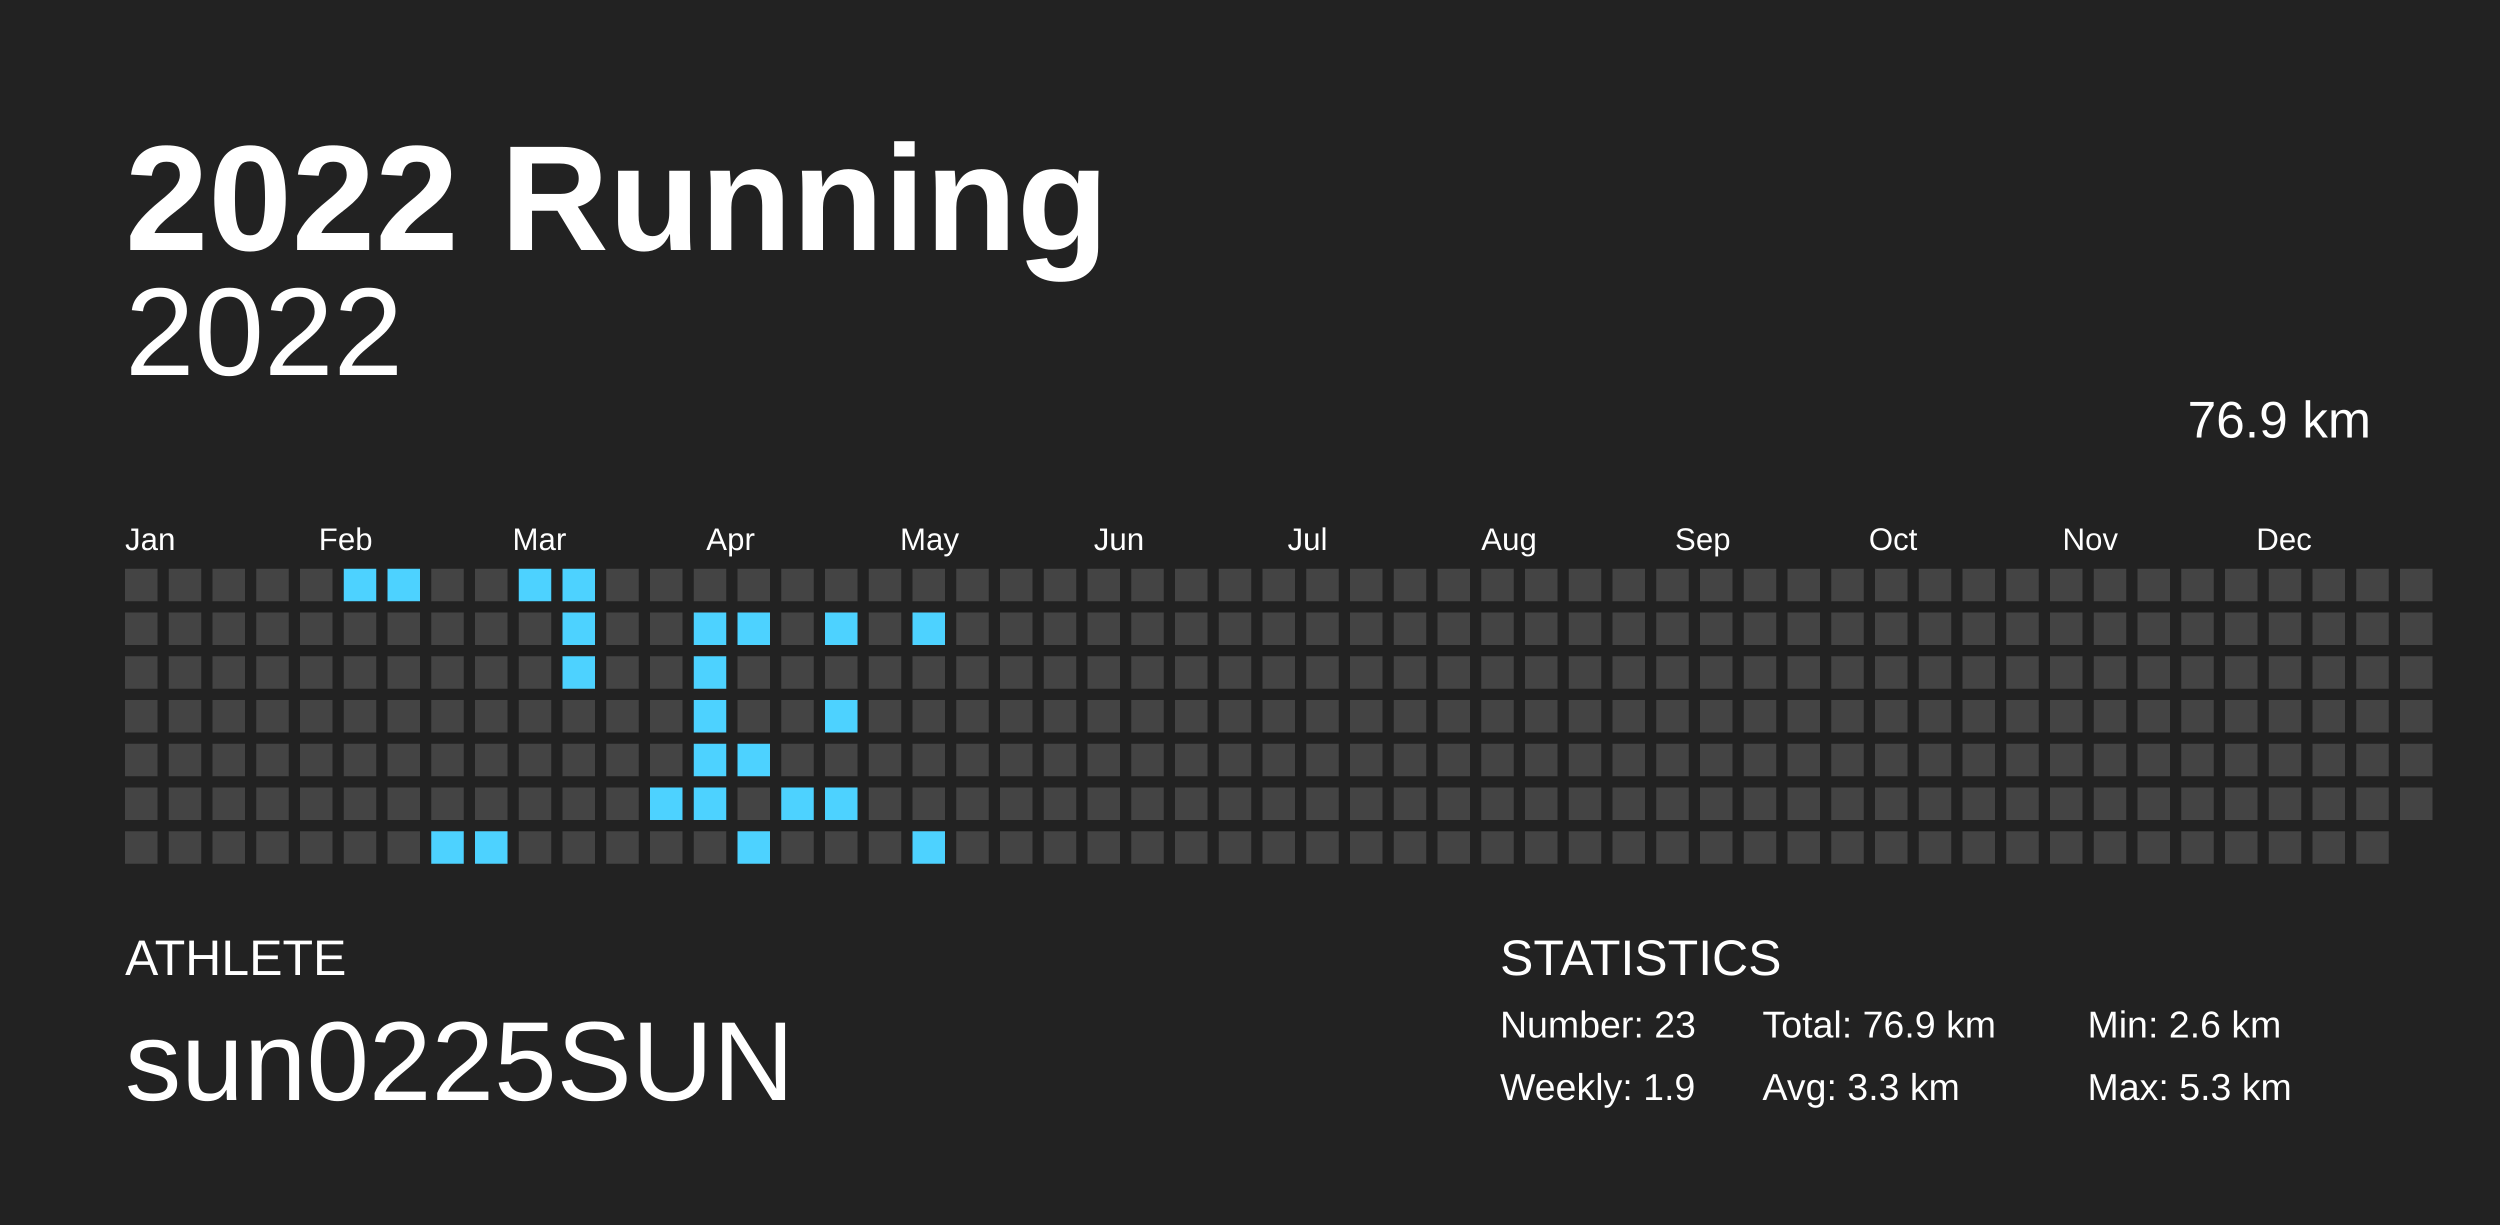
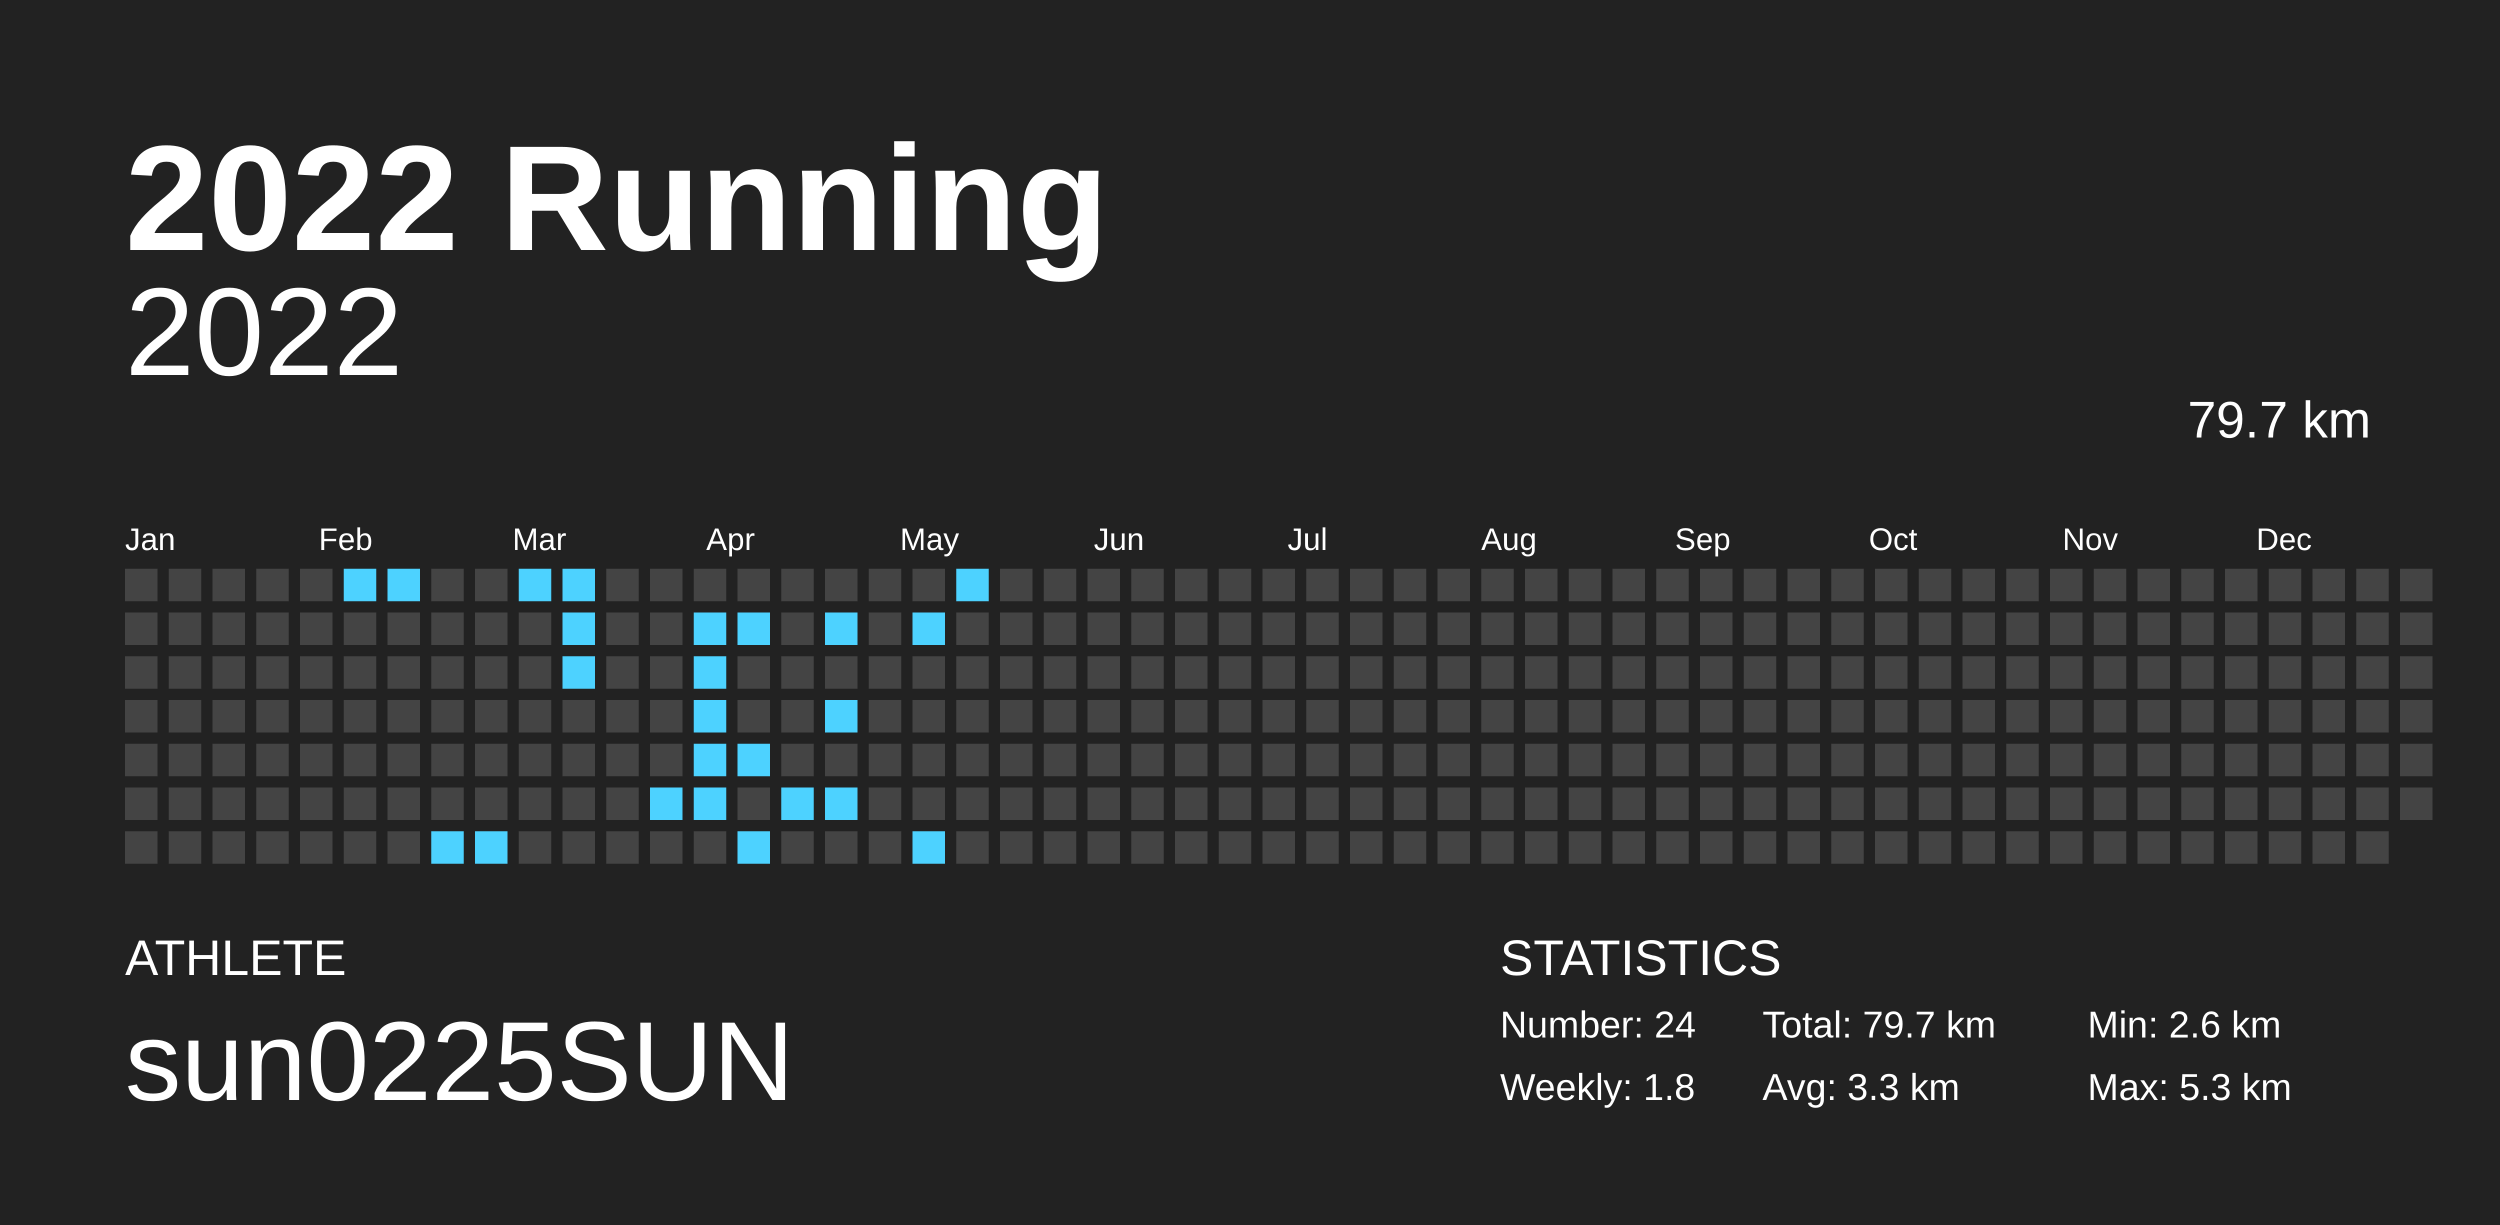
<svg xmlns="http://www.w3.org/2000/svg" baseProfile="full" height="98mm" version="1.1" viewBox="0,0,200,98" width="200mm">
  <defs />
  <rect fill="#222222" height="98" width="200" x="0" y="0" />
  <text fill="#FFFFFF" style="font-size:12px; font-family:Arial; font-weight:bold;" x="10" y="20">2022 Running</text>
  <text fill="#FFFFFF" style="font-size:4px; font-family:Arial" x="10" y="78">ATHLETE</text>
  <text fill="#FFFFFF" style="font-size:9px; font-family:Arial" x="10" y="88">sun0225SUN</text>
  <text fill="#FFFFFF" style="font-size:4px; font-family:Arial" x="120" y="78">STATISTICS</text>
-   <text fill="#FFFFFF" style="font-size:3px; font-family:Arial" x="120" y="83">Number: 23</text>
-   <text fill="#FFFFFF" style="font-size:3px; font-family:Arial" x="120" y="88">Weekly: 1.9</text>
-   <text fill="#FFFFFF" style="font-size:3px; font-family:Arial" x="141" y="83">Total: 76.9 km</text>
+   <text fill="#FFFFFF" style="font-size:3px; font-family:Arial" x="120" y="83">Number: 24</text>
+   <text fill="#FFFFFF" style="font-size:3px; font-family:Arial" x="120" y="88">Weekly: 1.8</text>
+   <text fill="#FFFFFF" style="font-size:3px; font-family:Arial" x="141" y="83">Total: 79.7 km</text>
  <text fill="#FFFFFF" style="font-size:3px; font-family:Arial" x="141" y="88">Avg: 3.3 km</text>
  <text fill="#FFFFFF" style="font-size:3px; font-family:Arial" x="167" y="83">Min: 2.6 km</text>
  <text fill="#FFFFFF" style="font-size:3px; font-family:Arial" x="167" y="88">Max: 5.3 km</text>
  <text alignment-baseline="hanging" fill="#FFFFFF" style="font-size:10.0px; font-family:Arial;" x="10" y="30">2022</text>
-   <text alignment-baseline="hanging" fill="#FFFFFF" style="font-size:4.125px; font-family:Arial;" x="175" y="35">76.9 km</text>
+   <text alignment-baseline="hanging" fill="#FFFFFF" style="font-size:4.125px; font-family:Arial;" x="175" y="35">79.7 km</text>
  <text fill="#FFFFFF" style="font-size:2.5px; font-family:Arial" x="10.0" y="44">Jan</text>
  <text fill="#FFFFFF" style="font-size:2.5px; font-family:Arial" x="25.5" y="44">Feb</text>
  <text fill="#FFFFFF" style="font-size:2.5px; font-family:Arial" x="41.0" y="44">Mar</text>
  <text fill="#FFFFFF" style="font-size:2.5px; font-family:Arial" x="56.5" y="44">Apr</text>
  <text fill="#FFFFFF" style="font-size:2.5px; font-family:Arial" x="72.0" y="44">May</text>
  <text fill="#FFFFFF" style="font-size:2.5px; font-family:Arial" x="87.5" y="44">Jun</text>
  <text fill="#FFFFFF" style="font-size:2.5px; font-family:Arial" x="103.0" y="44">Jul</text>
  <text fill="#FFFFFF" style="font-size:2.5px; font-family:Arial" x="118.5" y="44">Aug</text>
  <text fill="#FFFFFF" style="font-size:2.5px; font-family:Arial" x="134.0" y="44">Sep</text>
  <text fill="#FFFFFF" style="font-size:2.5px; font-family:Arial" x="149.5" y="44">Oct</text>
  <text fill="#FFFFFF" style="font-size:2.5px; font-family:Arial" x="165.0" y="44">Nov</text>
  <text fill="#FFFFFF" style="font-size:2.5px; font-family:Arial" x="180.5" y="44">Dec</text>
  <rect fill="#444444" height="2.6" width="2.6" x="10.0" y="45.5" />
  <rect fill="#444444" height="2.6" width="2.6" x="10.0" y="49.0" />
  <rect fill="#444444" height="2.6" width="2.6" x="10.0" y="52.5" />
  <rect fill="#444444" height="2.6" width="2.6" x="10.0" y="56.0" />
  <rect fill="#444444" height="2.6" width="2.6" x="10.0" y="59.5" />
  <rect fill="#444444" height="2.6" width="2.6" x="10.0" y="63.0" />
  <rect fill="#444444" height="2.6" width="2.6" x="10.0" y="66.5" />
  <rect fill="#444444" height="2.6" width="2.6" x="13.5" y="45.5" />
  <rect fill="#444444" height="2.6" width="2.6" x="13.5" y="49.0" />
  <rect fill="#444444" height="2.6" width="2.6" x="13.5" y="52.5" />
  <rect fill="#444444" height="2.6" width="2.6" x="13.5" y="56.0" />
  <rect fill="#444444" height="2.6" width="2.6" x="13.5" y="59.5" />
  <rect fill="#444444" height="2.6" width="2.6" x="13.5" y="63.0" />
  <rect fill="#444444" height="2.6" width="2.6" x="13.5" y="66.5" />
  <rect fill="#444444" height="2.6" width="2.6" x="17.0" y="45.5" />
  <rect fill="#444444" height="2.6" width="2.6" x="17.0" y="49.0" />
  <rect fill="#444444" height="2.6" width="2.6" x="17.0" y="52.5" />
  <rect fill="#444444" height="2.6" width="2.6" x="17.0" y="56.0" />
  <rect fill="#444444" height="2.6" width="2.6" x="17.0" y="59.5" />
  <rect fill="#444444" height="2.6" width="2.6" x="17.0" y="63.0" />
  <rect fill="#444444" height="2.6" width="2.6" x="17.0" y="66.5" />
  <rect fill="#444444" height="2.6" width="2.6" x="20.5" y="45.5" />
  <rect fill="#444444" height="2.6" width="2.6" x="20.5" y="49.0" />
  <rect fill="#444444" height="2.6" width="2.6" x="20.5" y="52.5" />
  <rect fill="#444444" height="2.6" width="2.6" x="20.5" y="56.0" />
  <rect fill="#444444" height="2.6" width="2.6" x="20.5" y="59.5" />
  <rect fill="#444444" height="2.6" width="2.6" x="20.5" y="63.0" />
  <rect fill="#444444" height="2.6" width="2.6" x="20.5" y="66.5" />
  <rect fill="#444444" height="2.6" width="2.6" x="24.0" y="45.5" />
  <rect fill="#444444" height="2.6" width="2.6" x="24.0" y="49.0" />
  <rect fill="#444444" height="2.6" width="2.6" x="24.0" y="52.5" />
  <rect fill="#444444" height="2.6" width="2.6" x="24.0" y="56.0" />
  <rect fill="#444444" height="2.6" width="2.6" x="24.0" y="59.5" />
  <rect fill="#444444" height="2.6" width="2.6" x="24.0" y="63.0" />
  <rect fill="#444444" height="2.6" width="2.6" x="24.0" y="66.5" />
  <rect fill="#4dd2ff" height="2.6" width="2.6" x="27.5" y="45.5" />
  <rect fill="#444444" height="2.6" width="2.6" x="27.5" y="49.0" />
  <rect fill="#444444" height="2.6" width="2.6" x="27.5" y="52.5" />
  <rect fill="#444444" height="2.6" width="2.6" x="27.5" y="56.0" />
  <rect fill="#444444" height="2.6" width="2.6" x="27.5" y="59.5" />
  <rect fill="#444444" height="2.6" width="2.6" x="27.5" y="63.0" />
  <rect fill="#444444" height="2.6" width="2.6" x="27.5" y="66.5" />
  <rect fill="#4dd2ff" height="2.6" width="2.6" x="31.0" y="45.5" />
  <rect fill="#444444" height="2.6" width="2.6" x="31.0" y="49.0" />
  <rect fill="#444444" height="2.6" width="2.6" x="31.0" y="52.5" />
  <rect fill="#444444" height="2.6" width="2.6" x="31.0" y="56.0" />
  <rect fill="#444444" height="2.6" width="2.6" x="31.0" y="59.5" />
  <rect fill="#444444" height="2.6" width="2.6" x="31.0" y="63.0" />
  <rect fill="#444444" height="2.6" width="2.6" x="31.0" y="66.5" />
  <rect fill="#444444" height="2.6" width="2.6" x="34.5" y="45.5" />
  <rect fill="#444444" height="2.6" width="2.6" x="34.5" y="49.0" />
  <rect fill="#444444" height="2.6" width="2.6" x="34.5" y="52.5" />
  <rect fill="#444444" height="2.6" width="2.6" x="34.5" y="56.0" />
  <rect fill="#444444" height="2.6" width="2.6" x="34.5" y="59.5" />
  <rect fill="#444444" height="2.6" width="2.6" x="34.5" y="63.0" />
  <rect fill="#4dd2ff" height="2.6" width="2.6" x="34.5" y="66.5" />
  <rect fill="#444444" height="2.6" width="2.6" x="38.0" y="45.5" />
  <rect fill="#444444" height="2.6" width="2.6" x="38.0" y="49.0" />
  <rect fill="#444444" height="2.6" width="2.6" x="38.0" y="52.5" />
  <rect fill="#444444" height="2.6" width="2.6" x="38.0" y="56.0" />
  <rect fill="#444444" height="2.6" width="2.6" x="38.0" y="59.5" />
  <rect fill="#444444" height="2.6" width="2.6" x="38.0" y="63.0" />
  <rect fill="#4dd2ff" height="2.6" width="2.6" x="38.0" y="66.5" />
  <rect fill="#4dd2ff" height="2.6" width="2.6" x="41.5" y="45.5" />
  <rect fill="#444444" height="2.6" width="2.6" x="41.5" y="49.0" />
  <rect fill="#444444" height="2.6" width="2.6" x="41.5" y="52.5" />
  <rect fill="#444444" height="2.6" width="2.6" x="41.5" y="56.0" />
  <rect fill="#444444" height="2.6" width="2.6" x="41.5" y="59.5" />
  <rect fill="#444444" height="2.6" width="2.6" x="41.5" y="63.0" />
  <rect fill="#444444" height="2.6" width="2.6" x="41.5" y="66.5" />
  <rect fill="#4dd2ff" height="2.6" width="2.6" x="45.0" y="45.5" />
  <rect fill="#4dd2ff" height="2.6" width="2.6" x="45.0" y="49.0" />
  <rect fill="#4dd2ff" height="2.6" width="2.6" x="45.0" y="52.5" />
  <rect fill="#444444" height="2.6" width="2.6" x="45.0" y="56.0" />
  <rect fill="#444444" height="2.6" width="2.6" x="45.0" y="59.5" />
  <rect fill="#444444" height="2.6" width="2.6" x="45.0" y="63.0" />
  <rect fill="#444444" height="2.6" width="2.6" x="45.0" y="66.5" />
  <rect fill="#444444" height="2.6" width="2.6" x="48.5" y="45.5" />
  <rect fill="#444444" height="2.6" width="2.6" x="48.5" y="49.0" />
  <rect fill="#444444" height="2.6" width="2.6" x="48.5" y="52.5" />
  <rect fill="#444444" height="2.6" width="2.6" x="48.5" y="56.0" />
  <rect fill="#444444" height="2.6" width="2.6" x="48.5" y="59.5" />
  <rect fill="#444444" height="2.6" width="2.6" x="48.5" y="63.0" />
  <rect fill="#444444" height="2.6" width="2.6" x="48.5" y="66.5" />
  <rect fill="#444444" height="2.6" width="2.6" x="52.0" y="45.5" />
  <rect fill="#444444" height="2.6" width="2.6" x="52.0" y="49.0" />
  <rect fill="#444444" height="2.6" width="2.6" x="52.0" y="52.5" />
  <rect fill="#444444" height="2.6" width="2.6" x="52.0" y="56.0" />
  <rect fill="#444444" height="2.6" width="2.6" x="52.0" y="59.5" />
  <rect fill="#4dd2ff" height="2.6" width="2.6" x="52.0" y="63.0" />
  <rect fill="#444444" height="2.6" width="2.6" x="52.0" y="66.5" />
  <rect fill="#444444" height="2.6" width="2.6" x="55.5" y="45.5" />
  <rect fill="#4dd2ff" height="2.6" width="2.6" x="55.5" y="49.0" />
  <rect fill="#4dd2ff" height="2.6" width="2.6" x="55.5" y="52.5" />
  <rect fill="#4dd2ff" height="2.6" width="2.6" x="55.5" y="56.0" />
  <rect fill="#4dd2ff" height="2.6" width="2.6" x="55.5" y="59.5" />
  <rect fill="#4dd2ff" height="2.6" width="2.6" x="55.5" y="63.0" />
  <rect fill="#444444" height="2.6" width="2.6" x="55.5" y="66.5" />
  <rect fill="#444444" height="2.6" width="2.6" x="59.0" y="45.5" />
  <rect fill="#4dd2ff" height="2.6" width="2.6" x="59.0" y="49.0" />
  <rect fill="#444444" height="2.6" width="2.6" x="59.0" y="52.5" />
  <rect fill="#444444" height="2.6" width="2.6" x="59.0" y="56.0" />
  <rect fill="#4dd2ff" height="2.6" width="2.6" x="59.0" y="59.5" />
  <rect fill="#444444" height="2.6" width="2.6" x="59.0" y="63.0" />
  <rect fill="#4dd2ff" height="2.6" width="2.6" x="59.0" y="66.5" />
  <rect fill="#444444" height="2.6" width="2.6" x="62.5" y="45.5" />
  <rect fill="#444444" height="2.6" width="2.6" x="62.5" y="49.0" />
  <rect fill="#444444" height="2.6" width="2.6" x="62.5" y="52.5" />
  <rect fill="#444444" height="2.6" width="2.6" x="62.5" y="56.0" />
  <rect fill="#444444" height="2.6" width="2.6" x="62.5" y="59.5" />
  <rect fill="#4dd2ff" height="2.6" width="2.6" x="62.5" y="63.0" />
  <rect fill="#444444" height="2.6" width="2.6" x="62.5" y="66.5" />
  <rect fill="#444444" height="2.6" width="2.6" x="66.0" y="45.5" />
  <rect fill="#4dd2ff" height="2.6" width="2.6" x="66.0" y="49.0" />
  <rect fill="#444444" height="2.6" width="2.6" x="66.0" y="52.5" />
  <rect fill="#4dd2ff" height="2.6" width="2.6" x="66.0" y="56.0" />
  <rect fill="#444444" height="2.6" width="2.6" x="66.0" y="59.5" />
  <rect fill="#4dd2ff" height="2.6" width="2.6" x="66.0" y="63.0" />
  <rect fill="#444444" height="2.6" width="2.6" x="66.0" y="66.5" />
  <rect fill="#444444" height="2.6" width="2.6" x="69.5" y="45.5" />
  <rect fill="#444444" height="2.6" width="2.6" x="69.5" y="49.0" />
  <rect fill="#444444" height="2.6" width="2.6" x="69.5" y="52.5" />
  <rect fill="#444444" height="2.6" width="2.6" x="69.5" y="56.0" />
  <rect fill="#444444" height="2.6" width="2.6" x="69.5" y="59.5" />
  <rect fill="#444444" height="2.6" width="2.6" x="69.5" y="63.0" />
  <rect fill="#444444" height="2.6" width="2.6" x="69.5" y="66.5" />
  <rect fill="#444444" height="2.6" width="2.6" x="73.0" y="45.5" />
  <rect fill="#4dd2ff" height="2.6" width="2.6" x="73.0" y="49.0" />
  <rect fill="#444444" height="2.6" width="2.6" x="73.0" y="52.5" />
  <rect fill="#444444" height="2.6" width="2.6" x="73.0" y="56.0" />
  <rect fill="#444444" height="2.6" width="2.6" x="73.0" y="59.5" />
  <rect fill="#444444" height="2.6" width="2.6" x="73.0" y="63.0" />
  <rect fill="#4dd2ff" height="2.6" width="2.6" x="73.0" y="66.5" />
-   <rect fill="#444444" height="2.6" width="2.6" x="76.5" y="45.5" />
+   <rect fill="#4dd2ff" height="2.6" width="2.6" x="76.5" y="45.5" />
  <rect fill="#444444" height="2.6" width="2.6" x="76.5" y="49.0" />
  <rect fill="#444444" height="2.6" width="2.6" x="76.5" y="52.5" />
  <rect fill="#444444" height="2.6" width="2.6" x="76.5" y="56.0" />
  <rect fill="#444444" height="2.6" width="2.6" x="76.5" y="59.5" />
  <rect fill="#444444" height="2.6" width="2.6" x="76.5" y="63.0" />
  <rect fill="#444444" height="2.6" width="2.6" x="76.5" y="66.5" />
  <rect fill="#444444" height="2.6" width="2.6" x="80.0" y="45.5" />
  <rect fill="#444444" height="2.6" width="2.6" x="80.0" y="49.0" />
  <rect fill="#444444" height="2.6" width="2.6" x="80.0" y="52.5" />
  <rect fill="#444444" height="2.6" width="2.6" x="80.0" y="56.0" />
  <rect fill="#444444" height="2.6" width="2.6" x="80.0" y="59.5" />
  <rect fill="#444444" height="2.6" width="2.6" x="80.0" y="63.0" />
  <rect fill="#444444" height="2.6" width="2.6" x="80.0" y="66.5" />
  <rect fill="#444444" height="2.6" width="2.6" x="83.5" y="45.5" />
  <rect fill="#444444" height="2.6" width="2.6" x="83.5" y="49.0" />
  <rect fill="#444444" height="2.6" width="2.6" x="83.5" y="52.5" />
  <rect fill="#444444" height="2.6" width="2.6" x="83.5" y="56.0" />
  <rect fill="#444444" height="2.6" width="2.6" x="83.5" y="59.5" />
  <rect fill="#444444" height="2.6" width="2.6" x="83.5" y="63.0" />
  <rect fill="#444444" height="2.6" width="2.6" x="83.5" y="66.5" />
  <rect fill="#444444" height="2.6" width="2.6" x="87.0" y="45.5" />
  <rect fill="#444444" height="2.6" width="2.6" x="87.0" y="49.0" />
  <rect fill="#444444" height="2.6" width="2.6" x="87.0" y="52.5" />
  <rect fill="#444444" height="2.6" width="2.6" x="87.0" y="56.0" />
  <rect fill="#444444" height="2.6" width="2.6" x="87.0" y="59.5" />
  <rect fill="#444444" height="2.6" width="2.6" x="87.0" y="63.0" />
  <rect fill="#444444" height="2.6" width="2.6" x="87.0" y="66.5" />
  <rect fill="#444444" height="2.6" width="2.6" x="90.5" y="45.5" />
  <rect fill="#444444" height="2.6" width="2.6" x="90.5" y="49.0" />
  <rect fill="#444444" height="2.6" width="2.6" x="90.5" y="52.5" />
  <rect fill="#444444" height="2.6" width="2.6" x="90.5" y="56.0" />
  <rect fill="#444444" height="2.6" width="2.6" x="90.5" y="59.5" />
  <rect fill="#444444" height="2.6" width="2.6" x="90.5" y="63.0" />
  <rect fill="#444444" height="2.6" width="2.6" x="90.5" y="66.5" />
  <rect fill="#444444" height="2.6" width="2.6" x="94.0" y="45.5" />
  <rect fill="#444444" height="2.6" width="2.6" x="94.0" y="49.0" />
  <rect fill="#444444" height="2.6" width="2.6" x="94.0" y="52.5" />
  <rect fill="#444444" height="2.6" width="2.6" x="94.0" y="56.0" />
  <rect fill="#444444" height="2.6" width="2.6" x="94.0" y="59.5" />
  <rect fill="#444444" height="2.6" width="2.6" x="94.0" y="63.0" />
  <rect fill="#444444" height="2.6" width="2.6" x="94.0" y="66.5" />
  <rect fill="#444444" height="2.6" width="2.6" x="97.5" y="45.5" />
  <rect fill="#444444" height="2.6" width="2.6" x="97.5" y="49.0" />
  <rect fill="#444444" height="2.6" width="2.6" x="97.5" y="52.5" />
  <rect fill="#444444" height="2.6" width="2.6" x="97.5" y="56.0" />
  <rect fill="#444444" height="2.6" width="2.6" x="97.5" y="59.5" />
  <rect fill="#444444" height="2.6" width="2.6" x="97.5" y="63.0" />
  <rect fill="#444444" height="2.6" width="2.6" x="97.5" y="66.5" />
  <rect fill="#444444" height="2.6" width="2.6" x="101.0" y="45.5" />
  <rect fill="#444444" height="2.6" width="2.6" x="101.0" y="49.0" />
  <rect fill="#444444" height="2.6" width="2.6" x="101.0" y="52.5" />
  <rect fill="#444444" height="2.6" width="2.6" x="101.0" y="56.0" />
  <rect fill="#444444" height="2.6" width="2.6" x="101.0" y="59.5" />
  <rect fill="#444444" height="2.6" width="2.6" x="101.0" y="63.0" />
  <rect fill="#444444" height="2.6" width="2.6" x="101.0" y="66.5" />
  <rect fill="#444444" height="2.6" width="2.6" x="104.5" y="45.5" />
  <rect fill="#444444" height="2.6" width="2.6" x="104.5" y="49.0" />
  <rect fill="#444444" height="2.6" width="2.6" x="104.5" y="52.5" />
  <rect fill="#444444" height="2.6" width="2.6" x="104.5" y="56.0" />
  <rect fill="#444444" height="2.6" width="2.6" x="104.5" y="59.5" />
  <rect fill="#444444" height="2.6" width="2.6" x="104.5" y="63.0" />
  <rect fill="#444444" height="2.6" width="2.6" x="104.5" y="66.5" />
  <rect fill="#444444" height="2.6" width="2.6" x="108.0" y="45.5" />
  <rect fill="#444444" height="2.6" width="2.6" x="108.0" y="49.0" />
  <rect fill="#444444" height="2.6" width="2.6" x="108.0" y="52.5" />
  <rect fill="#444444" height="2.6" width="2.6" x="108.0" y="56.0" />
  <rect fill="#444444" height="2.6" width="2.6" x="108.0" y="59.5" />
  <rect fill="#444444" height="2.6" width="2.6" x="108.0" y="63.0" />
  <rect fill="#444444" height="2.6" width="2.6" x="108.0" y="66.5" />
  <rect fill="#444444" height="2.6" width="2.6" x="111.5" y="45.5" />
  <rect fill="#444444" height="2.6" width="2.6" x="111.5" y="49.0" />
  <rect fill="#444444" height="2.6" width="2.6" x="111.5" y="52.5" />
  <rect fill="#444444" height="2.6" width="2.6" x="111.5" y="56.0" />
  <rect fill="#444444" height="2.6" width="2.6" x="111.5" y="59.5" />
  <rect fill="#444444" height="2.6" width="2.6" x="111.5" y="63.0" />
  <rect fill="#444444" height="2.6" width="2.6" x="111.5" y="66.5" />
  <rect fill="#444444" height="2.6" width="2.6" x="115.0" y="45.5" />
  <rect fill="#444444" height="2.6" width="2.6" x="115.0" y="49.0" />
  <rect fill="#444444" height="2.6" width="2.6" x="115.0" y="52.5" />
  <rect fill="#444444" height="2.6" width="2.6" x="115.0" y="56.0" />
  <rect fill="#444444" height="2.6" width="2.6" x="115.0" y="59.5" />
  <rect fill="#444444" height="2.6" width="2.6" x="115.0" y="63.0" />
  <rect fill="#444444" height="2.6" width="2.6" x="115.0" y="66.5" />
  <rect fill="#444444" height="2.6" width="2.6" x="118.5" y="45.5" />
  <rect fill="#444444" height="2.6" width="2.6" x="118.5" y="49.0" />
  <rect fill="#444444" height="2.6" width="2.6" x="118.5" y="52.5" />
  <rect fill="#444444" height="2.6" width="2.6" x="118.5" y="56.0" />
  <rect fill="#444444" height="2.6" width="2.6" x="118.5" y="59.5" />
  <rect fill="#444444" height="2.6" width="2.6" x="118.5" y="63.0" />
  <rect fill="#444444" height="2.6" width="2.6" x="118.5" y="66.5" />
  <rect fill="#444444" height="2.6" width="2.6" x="122.0" y="45.5" />
  <rect fill="#444444" height="2.6" width="2.6" x="122.0" y="49.0" />
  <rect fill="#444444" height="2.6" width="2.6" x="122.0" y="52.5" />
  <rect fill="#444444" height="2.6" width="2.6" x="122.0" y="56.0" />
  <rect fill="#444444" height="2.6" width="2.6" x="122.0" y="59.5" />
  <rect fill="#444444" height="2.6" width="2.6" x="122.0" y="63.0" />
  <rect fill="#444444" height="2.6" width="2.6" x="122.0" y="66.5" />
  <rect fill="#444444" height="2.6" width="2.6" x="125.5" y="45.5" />
  <rect fill="#444444" height="2.6" width="2.6" x="125.5" y="49.0" />
  <rect fill="#444444" height="2.6" width="2.6" x="125.5" y="52.5" />
  <rect fill="#444444" height="2.6" width="2.6" x="125.5" y="56.0" />
  <rect fill="#444444" height="2.6" width="2.6" x="125.5" y="59.5" />
  <rect fill="#444444" height="2.6" width="2.6" x="125.5" y="63.0" />
  <rect fill="#444444" height="2.6" width="2.6" x="125.5" y="66.5" />
  <rect fill="#444444" height="2.6" width="2.6" x="129.0" y="45.5" />
  <rect fill="#444444" height="2.6" width="2.6" x="129.0" y="49.0" />
  <rect fill="#444444" height="2.6" width="2.6" x="129.0" y="52.5" />
  <rect fill="#444444" height="2.6" width="2.6" x="129.0" y="56.0" />
  <rect fill="#444444" height="2.6" width="2.6" x="129.0" y="59.5" />
  <rect fill="#444444" height="2.6" width="2.6" x="129.0" y="63.0" />
  <rect fill="#444444" height="2.6" width="2.6" x="129.0" y="66.5" />
  <rect fill="#444444" height="2.6" width="2.6" x="132.5" y="45.5" />
  <rect fill="#444444" height="2.6" width="2.6" x="132.5" y="49.0" />
  <rect fill="#444444" height="2.6" width="2.6" x="132.5" y="52.5" />
  <rect fill="#444444" height="2.6" width="2.6" x="132.5" y="56.0" />
  <rect fill="#444444" height="2.6" width="2.6" x="132.5" y="59.5" />
  <rect fill="#444444" height="2.6" width="2.6" x="132.5" y="63.0" />
  <rect fill="#444444" height="2.6" width="2.6" x="132.5" y="66.5" />
  <rect fill="#444444" height="2.6" width="2.6" x="136.0" y="45.5" />
  <rect fill="#444444" height="2.6" width="2.6" x="136.0" y="49.0" />
  <rect fill="#444444" height="2.6" width="2.6" x="136.0" y="52.5" />
  <rect fill="#444444" height="2.6" width="2.6" x="136.0" y="56.0" />
  <rect fill="#444444" height="2.6" width="2.6" x="136.0" y="59.5" />
  <rect fill="#444444" height="2.6" width="2.6" x="136.0" y="63.0" />
  <rect fill="#444444" height="2.6" width="2.6" x="136.0" y="66.5" />
  <rect fill="#444444" height="2.6" width="2.6" x="139.5" y="45.5" />
  <rect fill="#444444" height="2.6" width="2.6" x="139.5" y="49.0" />
  <rect fill="#444444" height="2.6" width="2.6" x="139.5" y="52.5" />
  <rect fill="#444444" height="2.6" width="2.6" x="139.5" y="56.0" />
  <rect fill="#444444" height="2.6" width="2.6" x="139.5" y="59.5" />
  <rect fill="#444444" height="2.6" width="2.6" x="139.5" y="63.0" />
  <rect fill="#444444" height="2.6" width="2.6" x="139.5" y="66.5" />
  <rect fill="#444444" height="2.6" width="2.6" x="143.0" y="45.5" />
  <rect fill="#444444" height="2.6" width="2.6" x="143.0" y="49.0" />
  <rect fill="#444444" height="2.6" width="2.6" x="143.0" y="52.5" />
  <rect fill="#444444" height="2.6" width="2.6" x="143.0" y="56.0" />
  <rect fill="#444444" height="2.6" width="2.6" x="143.0" y="59.5" />
  <rect fill="#444444" height="2.6" width="2.6" x="143.0" y="63.0" />
  <rect fill="#444444" height="2.6" width="2.6" x="143.0" y="66.5" />
  <rect fill="#444444" height="2.6" width="2.6" x="146.5" y="45.5" />
  <rect fill="#444444" height="2.6" width="2.6" x="146.5" y="49.0" />
  <rect fill="#444444" height="2.6" width="2.6" x="146.5" y="52.5" />
  <rect fill="#444444" height="2.6" width="2.6" x="146.5" y="56.0" />
  <rect fill="#444444" height="2.6" width="2.6" x="146.5" y="59.5" />
  <rect fill="#444444" height="2.6" width="2.6" x="146.5" y="63.0" />
  <rect fill="#444444" height="2.6" width="2.6" x="146.5" y="66.5" />
  <rect fill="#444444" height="2.6" width="2.6" x="150.0" y="45.5" />
  <rect fill="#444444" height="2.6" width="2.6" x="150.0" y="49.0" />
  <rect fill="#444444" height="2.6" width="2.6" x="150.0" y="52.5" />
  <rect fill="#444444" height="2.6" width="2.6" x="150.0" y="56.0" />
  <rect fill="#444444" height="2.6" width="2.6" x="150.0" y="59.5" />
  <rect fill="#444444" height="2.6" width="2.6" x="150.0" y="63.0" />
  <rect fill="#444444" height="2.6" width="2.6" x="150.0" y="66.5" />
  <rect fill="#444444" height="2.6" width="2.6" x="153.5" y="45.5" />
  <rect fill="#444444" height="2.6" width="2.6" x="153.5" y="49.0" />
  <rect fill="#444444" height="2.6" width="2.6" x="153.5" y="52.5" />
  <rect fill="#444444" height="2.6" width="2.6" x="153.5" y="56.0" />
  <rect fill="#444444" height="2.6" width="2.6" x="153.5" y="59.5" />
  <rect fill="#444444" height="2.6" width="2.6" x="153.5" y="63.0" />
  <rect fill="#444444" height="2.6" width="2.6" x="153.5" y="66.5" />
  <rect fill="#444444" height="2.6" width="2.6" x="157.0" y="45.5" />
  <rect fill="#444444" height="2.6" width="2.6" x="157.0" y="49.0" />
  <rect fill="#444444" height="2.6" width="2.6" x="157.0" y="52.5" />
  <rect fill="#444444" height="2.6" width="2.6" x="157.0" y="56.0" />
  <rect fill="#444444" height="2.6" width="2.6" x="157.0" y="59.5" />
  <rect fill="#444444" height="2.6" width="2.6" x="157.0" y="63.0" />
  <rect fill="#444444" height="2.6" width="2.6" x="157.0" y="66.5" />
  <rect fill="#444444" height="2.6" width="2.6" x="160.5" y="45.5" />
  <rect fill="#444444" height="2.6" width="2.6" x="160.5" y="49.0" />
  <rect fill="#444444" height="2.6" width="2.6" x="160.5" y="52.5" />
  <rect fill="#444444" height="2.6" width="2.6" x="160.5" y="56.0" />
  <rect fill="#444444" height="2.6" width="2.6" x="160.5" y="59.5" />
  <rect fill="#444444" height="2.6" width="2.6" x="160.5" y="63.0" />
  <rect fill="#444444" height="2.6" width="2.6" x="160.5" y="66.5" />
  <rect fill="#444444" height="2.6" width="2.6" x="164.0" y="45.5" />
  <rect fill="#444444" height="2.6" width="2.6" x="164.0" y="49.0" />
  <rect fill="#444444" height="2.6" width="2.6" x="164.0" y="52.5" />
  <rect fill="#444444" height="2.6" width="2.6" x="164.0" y="56.0" />
  <rect fill="#444444" height="2.6" width="2.6" x="164.0" y="59.5" />
  <rect fill="#444444" height="2.6" width="2.6" x="164.0" y="63.0" />
  <rect fill="#444444" height="2.6" width="2.6" x="164.0" y="66.5" />
  <rect fill="#444444" height="2.6" width="2.6" x="167.5" y="45.5" />
  <rect fill="#444444" height="2.6" width="2.6" x="167.5" y="49.0" />
  <rect fill="#444444" height="2.6" width="2.6" x="167.5" y="52.5" />
  <rect fill="#444444" height="2.6" width="2.6" x="167.5" y="56.0" />
  <rect fill="#444444" height="2.6" width="2.6" x="167.5" y="59.5" />
  <rect fill="#444444" height="2.6" width="2.6" x="167.5" y="63.0" />
  <rect fill="#444444" height="2.6" width="2.6" x="167.5" y="66.5" />
  <rect fill="#444444" height="2.6" width="2.6" x="171.0" y="45.5" />
  <rect fill="#444444" height="2.6" width="2.6" x="171.0" y="49.0" />
  <rect fill="#444444" height="2.6" width="2.6" x="171.0" y="52.5" />
  <rect fill="#444444" height="2.6" width="2.6" x="171.0" y="56.0" />
  <rect fill="#444444" height="2.6" width="2.6" x="171.0" y="59.5" />
  <rect fill="#444444" height="2.6" width="2.6" x="171.0" y="63.0" />
  <rect fill="#444444" height="2.6" width="2.6" x="171.0" y="66.5" />
  <rect fill="#444444" height="2.6" width="2.6" x="174.5" y="45.5" />
  <rect fill="#444444" height="2.6" width="2.6" x="174.5" y="49.0" />
  <rect fill="#444444" height="2.6" width="2.6" x="174.5" y="52.5" />
  <rect fill="#444444" height="2.6" width="2.6" x="174.5" y="56.0" />
  <rect fill="#444444" height="2.6" width="2.6" x="174.5" y="59.5" />
  <rect fill="#444444" height="2.6" width="2.6" x="174.5" y="63.0" />
  <rect fill="#444444" height="2.6" width="2.6" x="174.5" y="66.5" />
  <rect fill="#444444" height="2.6" width="2.6" x="178.0" y="45.5" />
  <rect fill="#444444" height="2.6" width="2.6" x="178.0" y="49.0" />
  <rect fill="#444444" height="2.6" width="2.6" x="178.0" y="52.5" />
  <rect fill="#444444" height="2.6" width="2.6" x="178.0" y="56.0" />
  <rect fill="#444444" height="2.6" width="2.6" x="178.0" y="59.5" />
  <rect fill="#444444" height="2.6" width="2.6" x="178.0" y="63.0" />
  <rect fill="#444444" height="2.6" width="2.6" x="178.0" y="66.5" />
  <rect fill="#444444" height="2.6" width="2.6" x="181.5" y="45.5" />
  <rect fill="#444444" height="2.6" width="2.6" x="181.5" y="49.0" />
  <rect fill="#444444" height="2.6" width="2.6" x="181.5" y="52.5" />
  <rect fill="#444444" height="2.6" width="2.6" x="181.5" y="56.0" />
  <rect fill="#444444" height="2.6" width="2.6" x="181.5" y="59.5" />
  <rect fill="#444444" height="2.6" width="2.6" x="181.5" y="63.0" />
  <rect fill="#444444" height="2.6" width="2.6" x="181.5" y="66.5" />
  <rect fill="#444444" height="2.6" width="2.6" x="185.0" y="45.5" />
  <rect fill="#444444" height="2.6" width="2.6" x="185.0" y="49.0" />
  <rect fill="#444444" height="2.6" width="2.6" x="185.0" y="52.5" />
  <rect fill="#444444" height="2.6" width="2.6" x="185.0" y="56.0" />
  <rect fill="#444444" height="2.6" width="2.6" x="185.0" y="59.5" />
  <rect fill="#444444" height="2.6" width="2.6" x="185.0" y="63.0" />
  <rect fill="#444444" height="2.6" width="2.6" x="185.0" y="66.5" />
  <rect fill="#444444" height="2.6" width="2.6" x="188.5" y="45.5" />
  <rect fill="#444444" height="2.6" width="2.6" x="188.5" y="49.0" />
  <rect fill="#444444" height="2.6" width="2.6" x="188.5" y="52.5" />
  <rect fill="#444444" height="2.6" width="2.6" x="188.5" y="56.0" />
  <rect fill="#444444" height="2.6" width="2.6" x="188.5" y="59.5" />
  <rect fill="#444444" height="2.6" width="2.6" x="188.5" y="63.0" />
  <rect fill="#444444" height="2.6" width="2.6" x="188.5" y="66.5" />
  <rect fill="#444444" height="2.6" width="2.6" x="192.0" y="45.5" />
  <rect fill="#444444" height="2.6" width="2.6" x="192.0" y="49.0" />
  <rect fill="#444444" height="2.6" width="2.6" x="192.0" y="52.5" />
  <rect fill="#444444" height="2.6" width="2.6" x="192.0" y="56.0" />
  <rect fill="#444444" height="2.6" width="2.6" x="192.0" y="59.5" />
  <rect fill="#444444" height="2.6" width="2.6" x="192.0" y="63.0" />
</svg>
